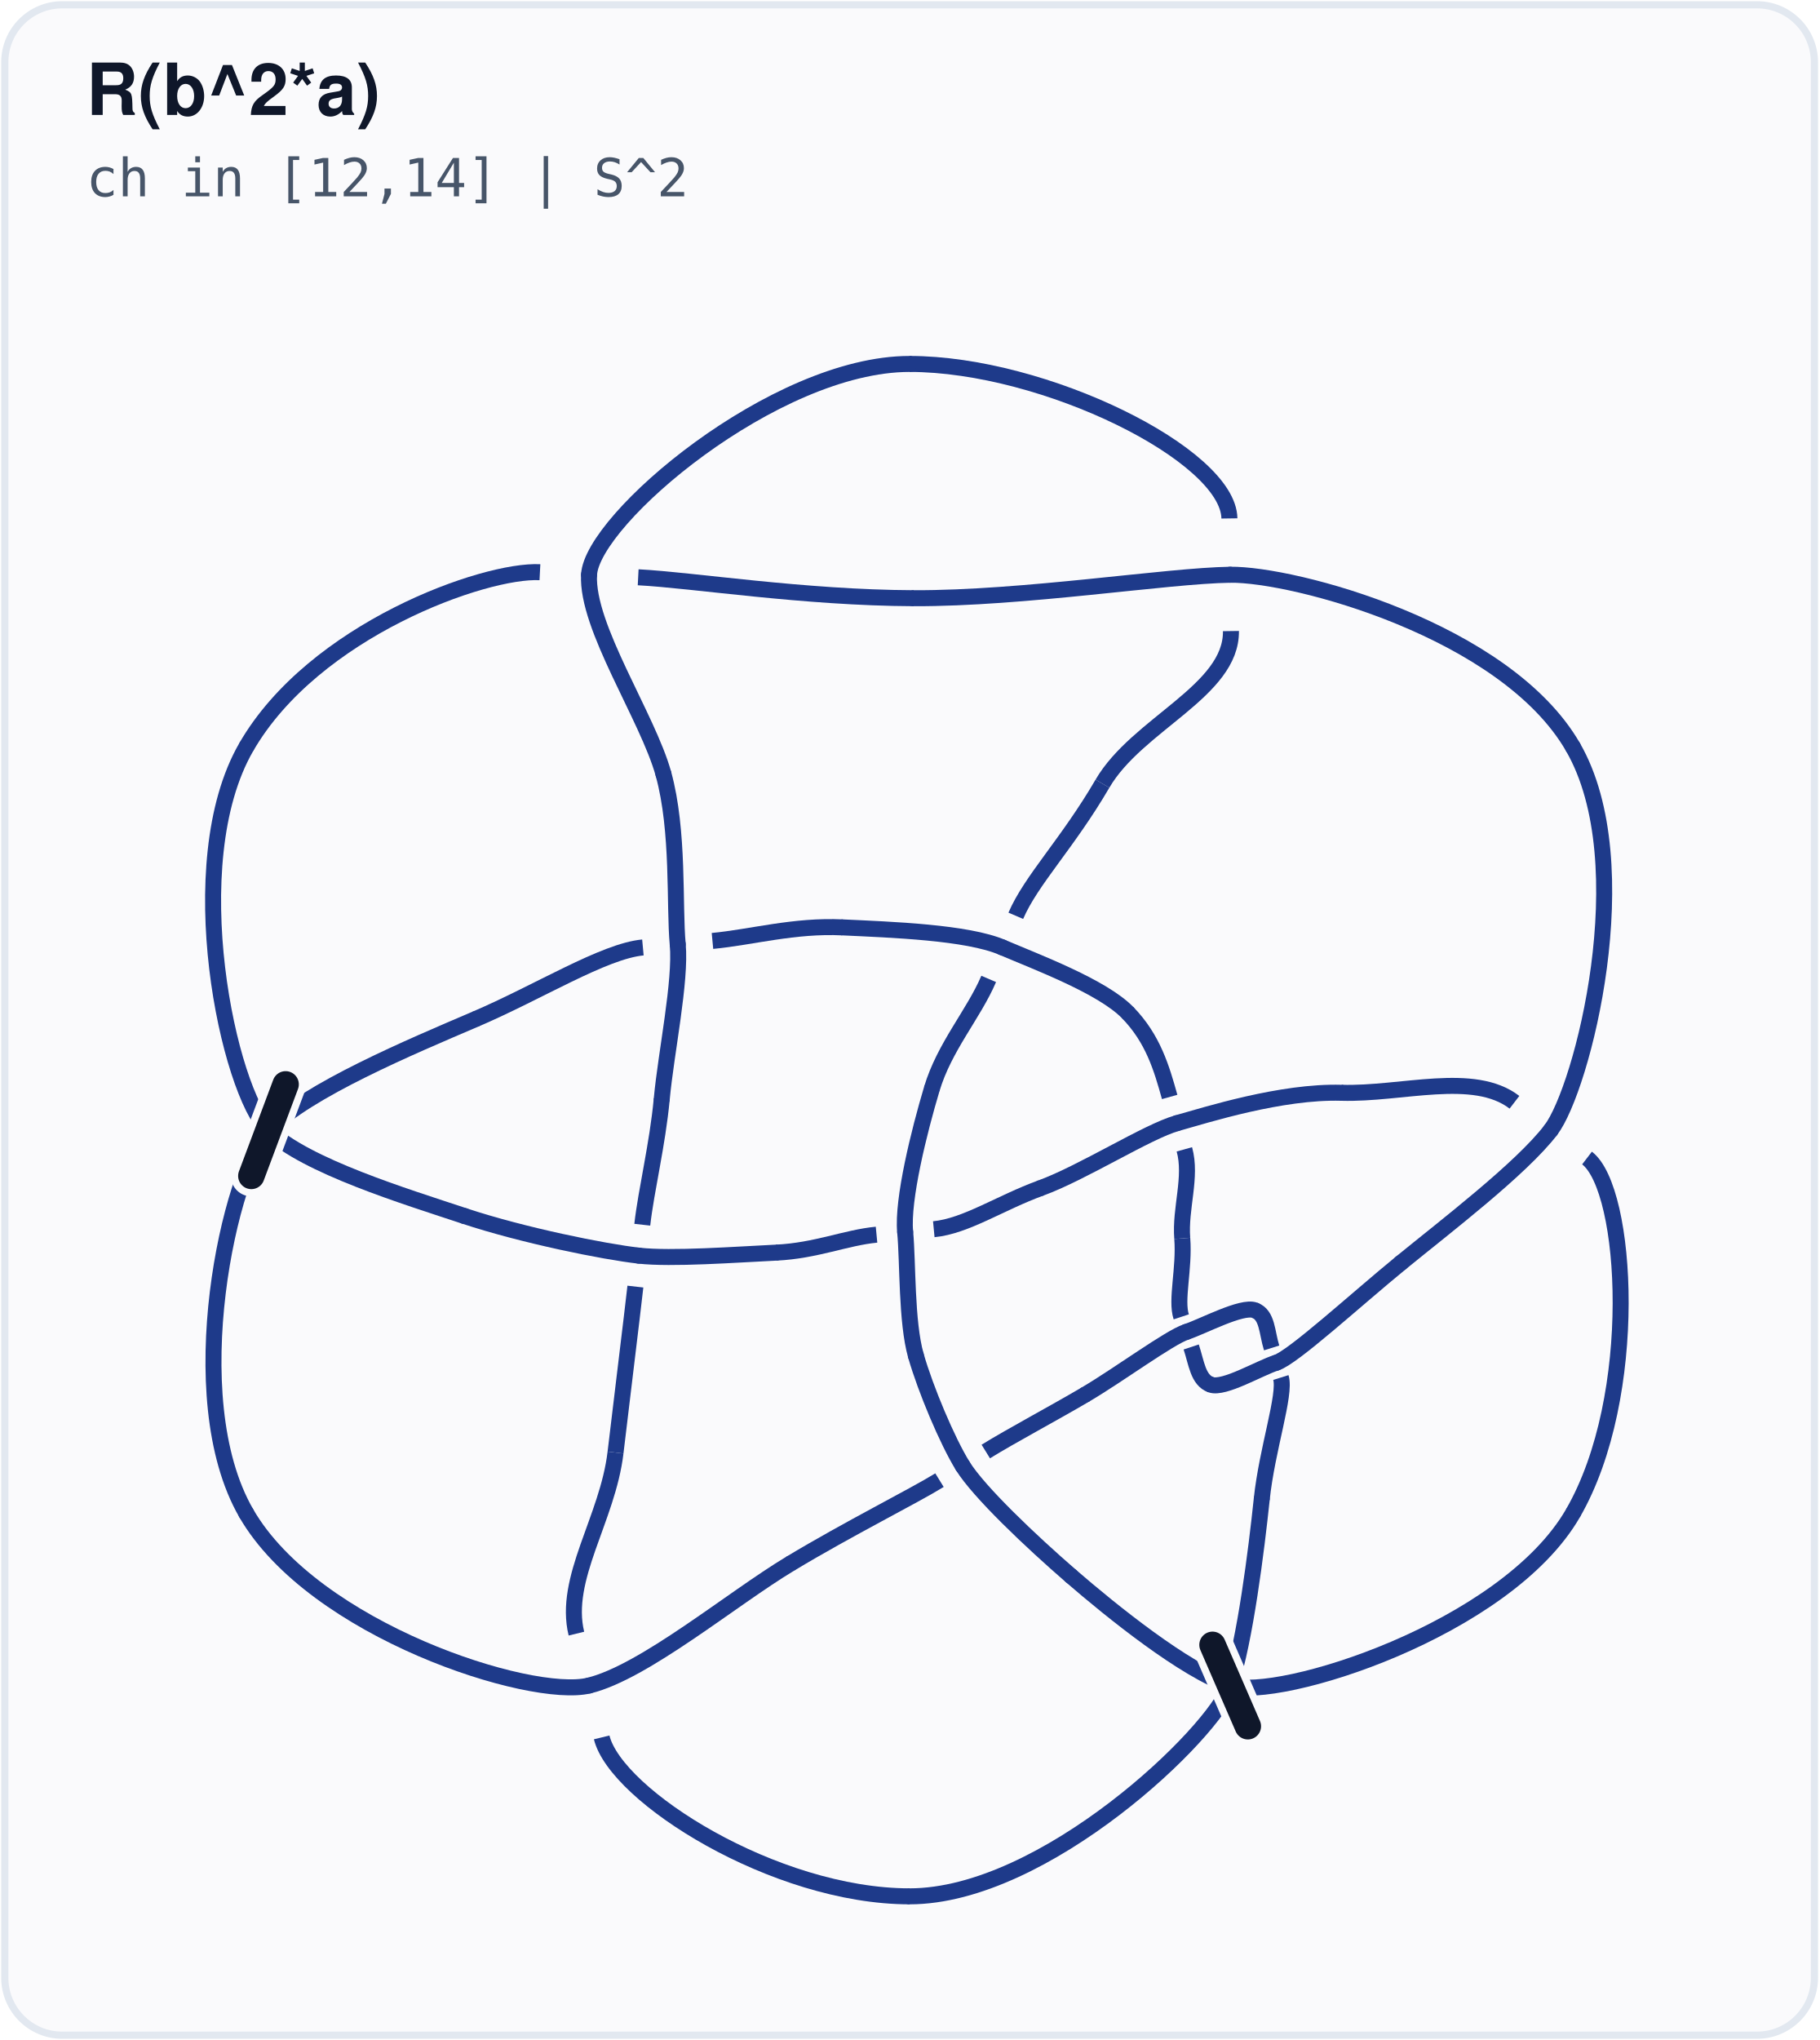
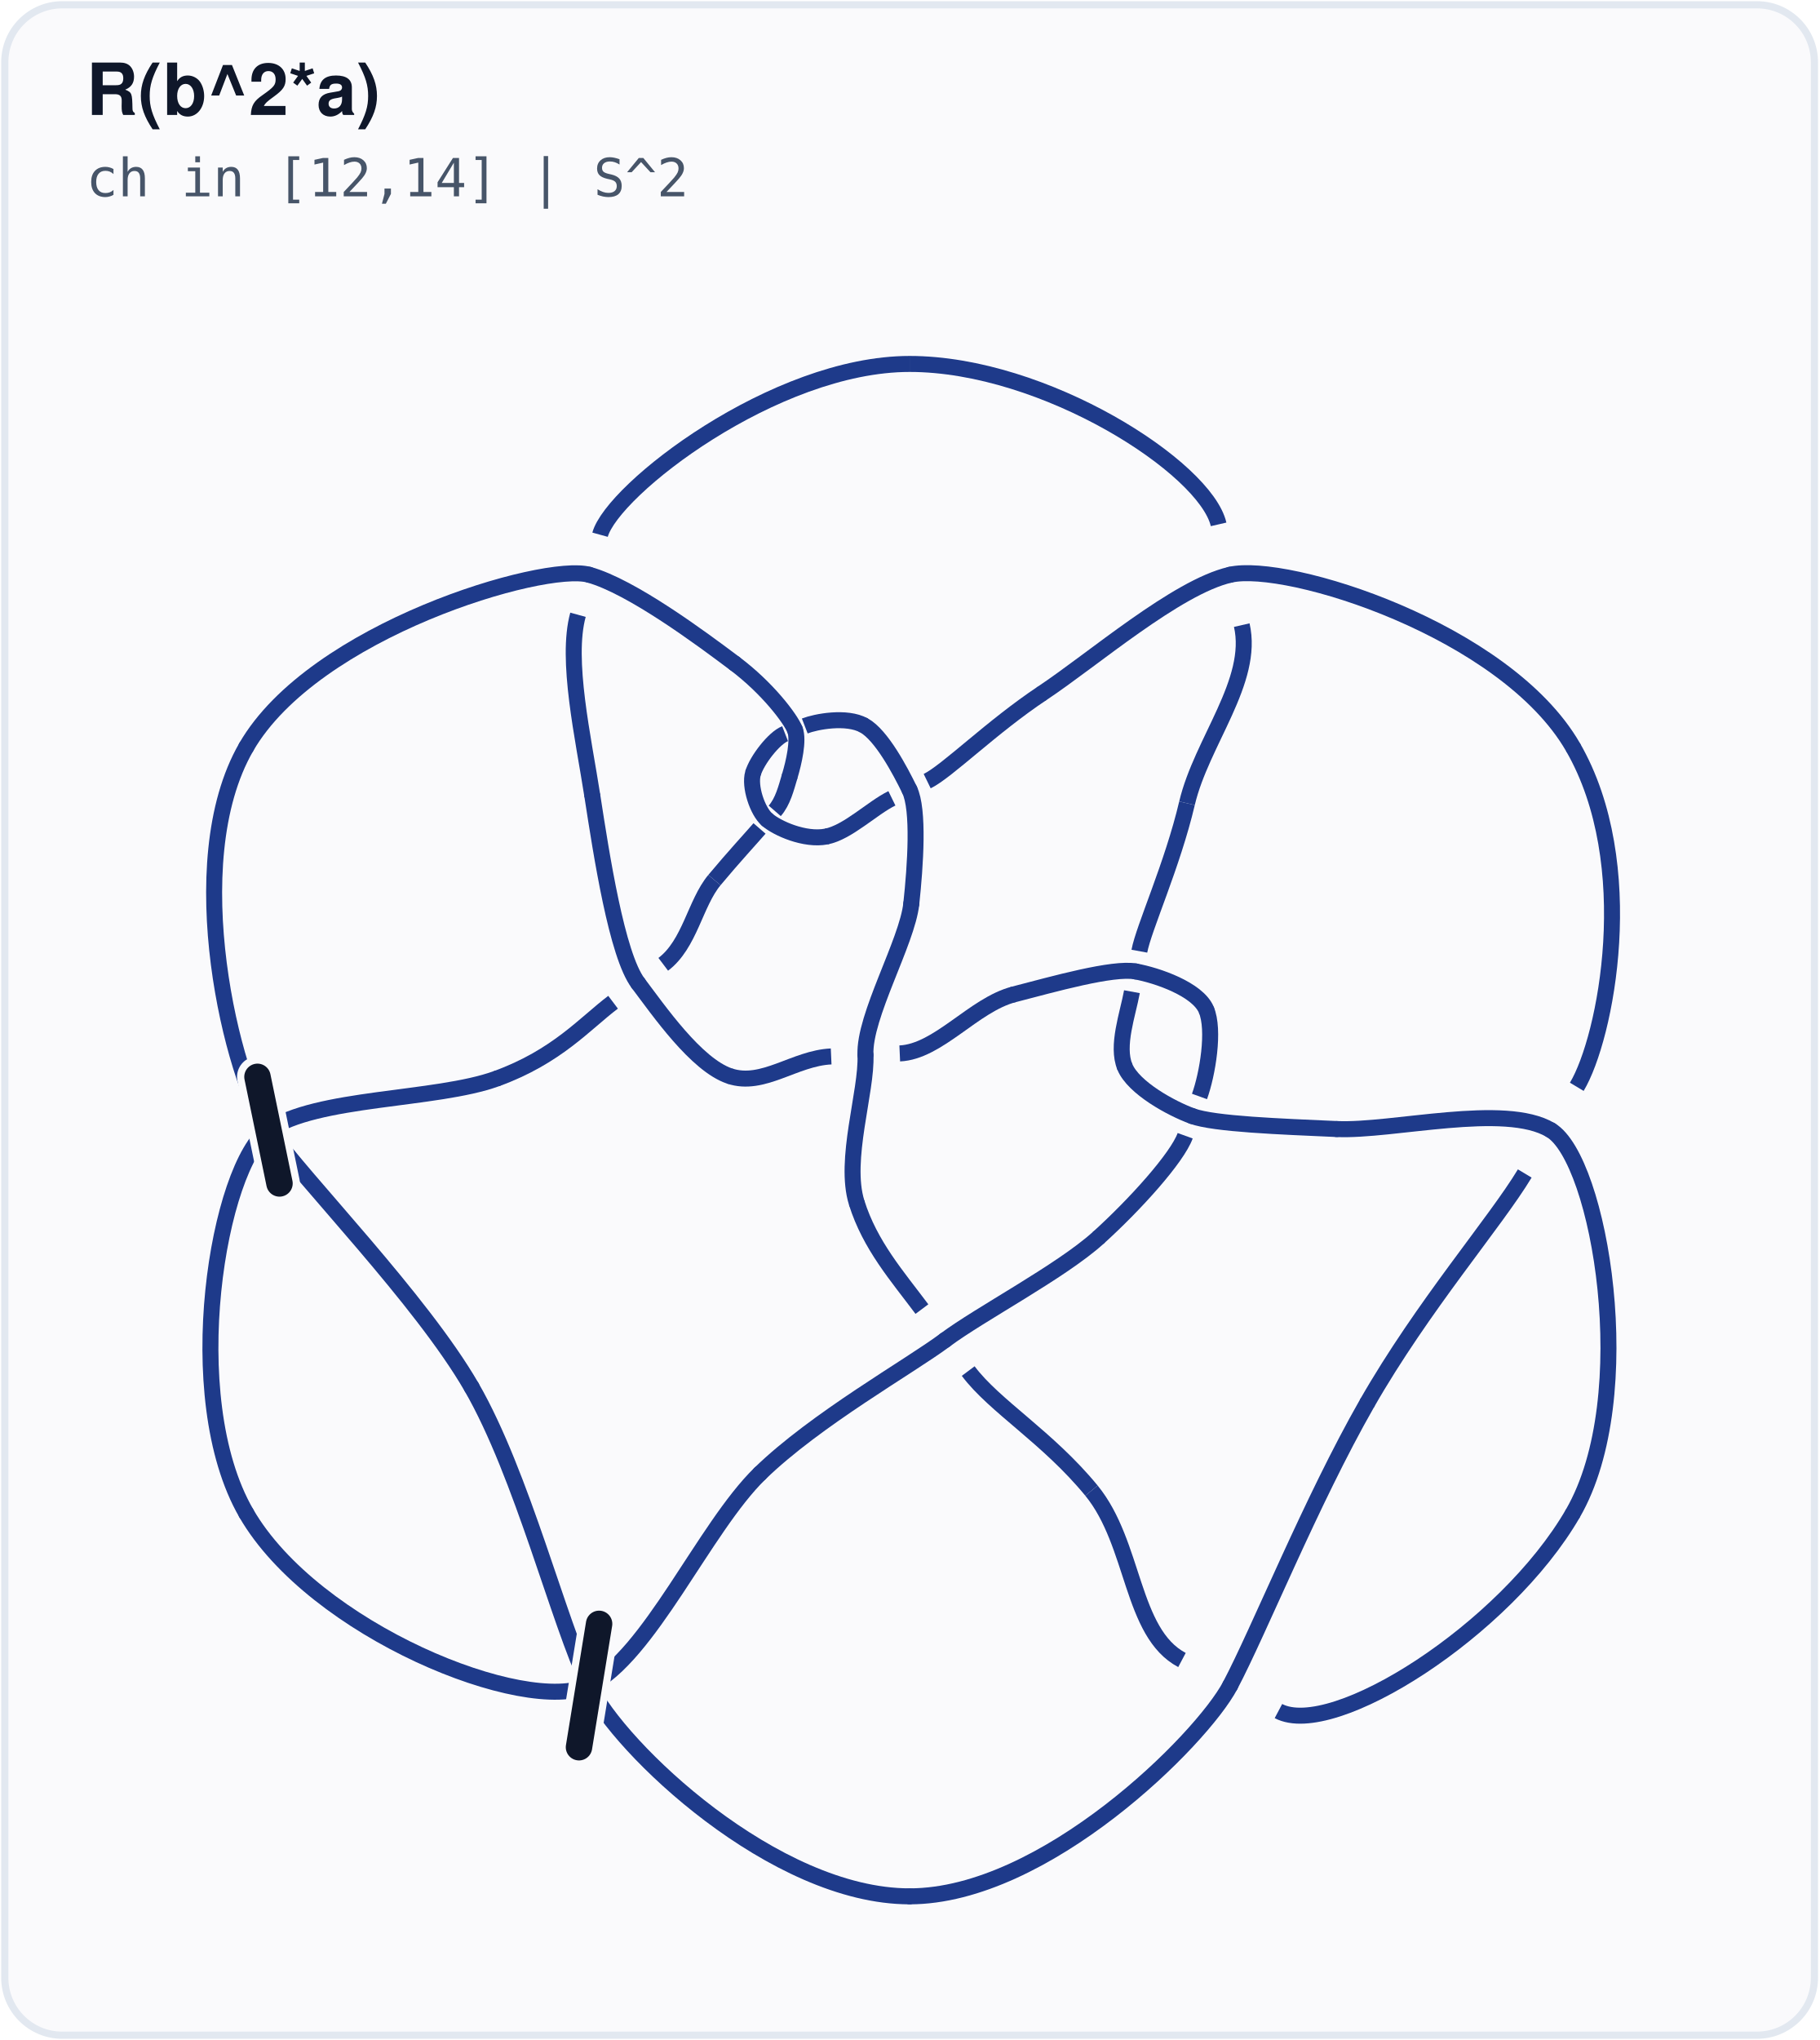
<svg xmlns="http://www.w3.org/2000/svg" viewBox="0 0 380 426" width="380" height="426" role="img" aria-label="R(b^2*a)">
  <rect x="1" y="1" width="378" height="424" rx="12" fill="#FAFAFC" stroke="#E2E8F0" stroke-width="1.5" />
  <text x="18" y="24" font-family="ui-sans-serif, -apple-system, Segoe UI, Helvetica, Arial, sans-serif" font-size="15" font-weight="700" fill="#0F172A">R(b^2*a)</text>
  <text x="18" y="41" font-family="ui-monospace, SFMono-Regular, Menlo, Consolas, monospace" font-size="11" fill="#475569">ch in [12,14] | S^2</text>
-   <path d="M 134.29 197.85 C 126.12 198.61, 112.49 207.19, 99.28 212.83" fill="none" stroke="#1E3A8A" stroke-width="3.34" stroke-linecap="butt" />
-   <path d="M 112.78 119.49 C 101.23 118.89, 65.54 131.57, 51.44 156.00" fill="none" stroke="#1E3A8A" stroke-width="3.34" stroke-linecap="butt" />
-   <path d="M 267.55 287.66 C 268.64 291.14, 264.64 302.63, 263.55 313.09" fill="none" stroke="#1E3A8A" stroke-width="3.34" stroke-linecap="butt" />
-   <path d="M 125.68 362.81 C 128.65 375.00, 161.79 396.00, 190.00 396.00" fill="none" stroke="#1E3A8A" stroke-width="3.34" stroke-linecap="butt" />
-   <path d="M 331.50 241.82 C 340.04 248.37, 342.67 291.57, 328.56 316.00" fill="none" stroke="#1E3A8A" stroke-width="3.34" stroke-linecap="butt" />
-   <path d="M 212.18 191.24 C 215.36 183.82, 223.02 176.10, 230.28 163.65" fill="none" stroke="#1E3A8A" stroke-width="3.34" stroke-linecap="butt" />
-   <path d="M 257.12 131.78 C 257.30 144.27, 237.53 151.20, 230.28 163.65" fill="none" stroke="#1E3A8A" stroke-width="3.34" stroke-linecap="butt" />
-   <path d="M 148.82 196.49 C 157.00 195.72, 165.88 193.17, 176.00 193.66" fill="none" stroke="#1E3A8A" stroke-width="3.34" stroke-linecap="butt" />
-   <path d="M 206.52 204.42 C 203.34 211.84, 197.25 218.61, 194.63 227.41" fill="none" stroke="#1E3A8A" stroke-width="3.34" stroke-linecap="butt" />
-   <path d="M 244.32 229.07 C 242.64 223.07, 240.86 216.91, 235.54 211.45" fill="none" stroke="#1E3A8A" stroke-width="3.34" stroke-linecap="butt" />
-   <path d="M 256.80 108.26 C 256.61 95.04, 218.21 76.00, 190.00 76.00" fill="none" stroke="#1E3A8A" stroke-width="3.34" stroke-linecap="butt" />
-   <path d="M 133.30 120.55 C 144.85 121.15, 167.85 124.83, 190.84 124.92" fill="none" stroke="#1E3A8A" stroke-width="3.34" stroke-linecap="butt" />
-   <path d="M 134.16 255.75 C 134.98 248.48, 137.33 239.09, 138.23 229.47" fill="none" stroke="#1E3A8A" stroke-width="3.34" stroke-linecap="butt" />
-   <path d="M 195.05 256.69 C 201.77 256.05, 208.87 251.19, 217.47 248.06" fill="none" stroke="#1E3A8A" stroke-width="3.34" stroke-linecap="butt" />
-   <path d="M 183.09 257.83 C 176.66 258.44, 170.48 261.18, 162.12 261.58" fill="none" stroke="#1E3A8A" stroke-width="3.34" stroke-linecap="butt" />
-   <path d="M 205.91 303.11 C 211.35 299.75, 219.82 295.27, 226.79 291.17" fill="none" stroke="#1E3A8A" stroke-width="3.34" stroke-linecap="butt" />
-   <path d="M 196.24 309.09 C 190.80 312.45, 177.32 319.16, 165.07 326.53" fill="none" stroke="#1E3A8A" stroke-width="3.34" stroke-linecap="butt" />
-   <path d="M 132.72 268.67 C 131.90 275.93, 130.21 289.47, 128.57 303.33" fill="none" stroke="#1E3A8A" stroke-width="3.34" stroke-linecap="butt" />
-   <path d="M 120.40 341.14 C 117.58 329.58, 126.93 317.19, 128.57 303.33" fill="none" stroke="#1E3A8A" stroke-width="3.34" stroke-linecap="butt" />
-   <path d="M 248.82 281.28 C 249.93 284.62, 250.23 288.20, 252.94 289.16" fill="none" stroke="#1E3A8A" stroke-width="3.34" stroke-linecap="butt" />
-   <path d="M 265.62 281.48 C 264.59 278.20, 264.78 274.61, 262.08 273.61" fill="none" stroke="#1E3A8A" stroke-width="3.34" stroke-linecap="butt" />
-   <path d="M 246.74 274.99 C 245.57 271.45, 247.44 264.93, 246.95 258.60" fill="none" stroke="#1E3A8A" stroke-width="3.34" stroke-linecap="butt" />
-   <path d="M 247.39 240.01 C 249.01 245.82, 246.45 252.28, 246.95 258.60" fill="none" stroke="#1E3A8A" stroke-width="3.34" stroke-linecap="butt" />
-   <path d="M 316.34 230.18 C 307.81 223.63, 292.79 228.57, 280.20 228.20" fill="none" stroke="#1E3A8A" stroke-width="3.34" stroke-linecap="butt" />
-   <path d="M 56.08 236.00 C 64.03 227.72, 86.07 218.48, 99.28 212.83" fill="none" stroke="#1E3A8A" stroke-width="3.34" stroke-linecap="round" />
-   <path d="M 56.08 236.00 C 47.80 228.05, 37.33 180.43, 51.44 156.00" fill="none" stroke="#1E3A8A" stroke-width="3.34" stroke-linecap="round" />
-   <path d="M 56.08 236.00 C 48.13 244.28, 37.33 291.57, 51.44 316.00" fill="none" stroke="#1E3A8A" stroke-width="3.34" stroke-linecap="round" />
-   <path d="M 123.04 351.98 C 110.85 354.95, 65.54 340.43, 51.44 316.00" fill="none" stroke="#1E3A8A" stroke-width="3.34" stroke-linecap="round" />
-   <path d="M 56.08 236.00 C 63.90 243.51, 84.80 249.88, 97.01 253.93" fill="none" stroke="#1E3A8A" stroke-width="3.34" stroke-linecap="round" />
-   <path d="M 133.44 262.21 C 126.17 261.39, 109.22 257.98, 97.01 253.93" fill="none" stroke="#1E3A8A" stroke-width="3.34" stroke-linecap="round" />
-   <path d="M 256.96 351.98 C 260.07 342.64, 262.45 323.56, 263.55 313.09" fill="none" stroke="#1E3A8A" stroke-width="3.34" stroke-linecap="round" />
-   <path d="M 256.96 351.98 C 247.51 348.83, 232.14 336.41, 223.73 329.13" fill="none" stroke="#1E3A8A" stroke-width="3.34" stroke-linecap="round" />
-   <path d="M 201.08 306.10 C 204.44 311.54, 215.32 321.85, 223.73 329.13" fill="none" stroke="#1E3A8A" stroke-width="3.34" stroke-linecap="round" />
-   <path d="M 256.96 351.98 C 253.67 361.87, 218.21 396.00, 190.00 396.00" fill="none" stroke="#1E3A8A" stroke-width="3.34" stroke-linecap="round" />
-   <path d="M 256.96 351.98 C 266.85 355.27, 314.46 340.43, 328.56 316.00" fill="none" stroke="#1E3A8A" stroke-width="3.34" stroke-linecap="round" />
-   <path d="M 209.35 197.83 C 202.00 194.68, 186.12 194.14, 176.00 193.66" fill="none" stroke="#1E3A8A" stroke-width="3.34" stroke-linecap="round" />
-   <path d="M 189.07 257.26 C 188.43 250.53, 192.00 236.20, 194.63 227.41" fill="none" stroke="#1E3A8A" stroke-width="3.34" stroke-linecap="round" />
-   <path d="M 209.35 197.83 C 216.36 200.83, 230.23 206.00, 235.54 211.45" fill="none" stroke="#1E3A8A" stroke-width="3.34" stroke-linecap="round" />
-   <path d="M 256.96 120.02 C 270.19 119.84, 314.46 131.57, 328.56 156.00" fill="none" stroke="#1E3A8A" stroke-width="3.34" stroke-linecap="round" />
-   <path d="M 323.92 236.00 C 330.47 227.47, 342.67 180.43, 328.56 156.00" fill="none" stroke="#1E3A8A" stroke-width="3.34" stroke-linecap="round" />
-   <path d="M 123.04 120.02 C 123.64 108.47, 161.79 76.00, 190.00 76.00" fill="none" stroke="#1E3A8A" stroke-width="3.34" stroke-linecap="round" />
-   <path d="M 256.96 120.02 C 243.74 120.21, 213.82 125.01, 190.84 124.92" fill="none" stroke="#1E3A8A" stroke-width="3.34" stroke-linecap="round" />
-   <path d="M 141.56 197.17 C 142.28 204.89, 139.12 219.84, 138.23 229.47" fill="none" stroke="#1E3A8A" stroke-width="3.34" stroke-linecap="round" />
-   <path d="M 141.56 197.17 C 140.81 189.15, 141.87 173.50, 138.58 161.61" fill="none" stroke="#1E3A8A" stroke-width="3.34" stroke-linecap="round" />
-   <path d="M 123.04 120.02 C 122.47 130.93, 135.29 149.71, 138.58 161.61" fill="none" stroke="#1E3A8A" stroke-width="3.34" stroke-linecap="round" />
-   <path d="M 245.85 234.54 C 239.70 236.27, 226.07 244.93, 217.47 248.06" fill="none" stroke="#1E3A8A" stroke-width="3.34" stroke-linecap="round" />
-   <path d="M 133.44 262.21 C 140.30 262.98, 153.75 261.98, 162.12 261.58" fill="none" stroke="#1E3A8A" stroke-width="3.34" stroke-linecap="round" />
-   <path d="M 189.07 257.26 C 189.67 263.61, 189.30 276.03, 191.31 283.08" fill="none" stroke="#1E3A8A" stroke-width="3.34" stroke-linecap="round" />
-   <path d="M 201.08 306.10 C 197.90 300.96, 193.32 290.12, 191.31 283.08" fill="none" stroke="#1E3A8A" stroke-width="3.34" stroke-linecap="round" />
-   <path d="M 247.78 278.14 C 244.24 279.31, 233.75 287.06, 226.79 291.17" fill="none" stroke="#1E3A8A" stroke-width="3.34" stroke-linecap="round" />
-   <path d="M 123.04 351.98 C 134.55 349.18, 152.83 333.89, 165.07 326.53" fill="none" stroke="#1E3A8A" stroke-width="3.34" stroke-linecap="round" />
-   <path d="M 266.59 284.57 C 263.11 285.66, 255.66 290.13, 252.94 289.16" fill="none" stroke="#1E3A8A" stroke-width="3.34" stroke-linecap="round" />
-   <path d="M 247.78 278.14 C 251.32 276.97, 259.38 272.61, 262.08 273.61" fill="none" stroke="#1E3A8A" stroke-width="3.34" stroke-linecap="round" />
-   <path d="M 245.85 234.54 C 252.01 232.82, 267.61 227.84, 280.20 228.20" fill="none" stroke="#1E3A8A" stroke-width="3.34" stroke-linecap="round" />
-   <path d="M 266.59 284.57 C 270.06 283.48, 283.36 271.28, 292.62 263.72" fill="none" stroke="#1E3A8A" stroke-width="3.34" stroke-linecap="round" />
-   <path d="M 323.92 236.00 C 317.74 244.06, 301.87 256.16, 292.62 263.72" fill="none" stroke="#1E3A8A" stroke-width="3.34" stroke-linecap="round" />
-   <line x1="52.50" y1="245.56" x2="59.66" y2="226.44" stroke="#FAFAFC" stroke-width="8.53" stroke-linecap="round" />
-   <line x1="52.50" y1="245.56" x2="59.66" y2="226.44" stroke="#0F172A" stroke-width="5.52" stroke-linecap="round" />
+   <path d="M 128.06 209.29 C 122.16 213.74, 116.33 220.66, 103.70 225.25" fill="none" stroke="#1E3A8A" stroke-width="3.34" stroke-linecap="butt" />
+   <path d="M 202.24 286.31 C 207.67 293.59, 218.88 300.16, 227.99 311.28" fill="none" stroke="#1E3A8A" stroke-width="3.34" stroke-linecap="butt" />
+   <path d="M 246.89 346.65 C 236.18 340.98, 237.09 322.41, 227.99 311.28" fill="none" stroke="#1E3A8A" stroke-width="3.34" stroke-linecap="butt" />
+   <path d="M 247.56 237.17 C 245.89 241.78, 237.10 251.54, 229.36 258.53" fill="none" stroke="#1E3A8A" stroke-width="3.34" stroke-linecap="butt" />
+   <path d="M 192.57 273.37 C 187.43 266.49, 181.73 260.05, 178.94 251.14" fill="none" stroke="#1E3A8A" stroke-width="3.34" stroke-linecap="butt" />
+   <path d="M 267.04 357.31 C 278.37 363.31, 314.46 340.43, 328.56 316.00" fill="none" stroke="#1E3A8A" stroke-width="3.34" stroke-linecap="butt" />
+   <path d="M 318.49 245.05 C 312.37 255.23, 297.20 272.68, 285.54 293.06" fill="none" stroke="#1E3A8A" stroke-width="3.34" stroke-linecap="butt" />
+   <path d="M 250.55 228.97 C 252.22 224.36, 253.79 215.08, 251.96 210.83" fill="none" stroke="#1E3A8A" stroke-width="3.34" stroke-linecap="butt" />
+   <path d="M 236.44 207.09 C 235.57 211.85, 233.14 218.39, 234.96 222.79" fill="none" stroke="#1E3A8A" stroke-width="3.34" stroke-linecap="butt" />
+   <path d="M 329.36 226.95 C 335.47 216.77, 342.67 180.43, 328.56 156.00" fill="none" stroke="#1E3A8A" stroke-width="3.34" stroke-linecap="butt" />
+   <path d="M 193.67 163.12 C 197.81 161.10, 207.19 151.75, 217.73 144.75" fill="none" stroke="#1E3A8A" stroke-width="3.34" stroke-linecap="butt" />
+   <path d="M 168.10 151.60 C 170.42 150.70, 176.83 149.46, 180.48 151.49" fill="none" stroke="#1E3A8A" stroke-width="3.34" stroke-linecap="butt" />
+   <path d="M 186.30 166.71 C 182.15 168.74, 177.07 173.83, 172.58 174.69" fill="none" stroke="#1E3A8A" stroke-width="3.34" stroke-linecap="butt" />
+   <path d="M 187.94 219.98 C 196.00 219.62, 203.39 209.83, 211.74 207.66" fill="none" stroke="#1E3A8A" stroke-width="3.34" stroke-linecap="butt" />
+   <path d="M 173.61 220.61 C 165.98 220.95, 159.35 227.05, 152.39 224.70" fill="none" stroke="#1E3A8A" stroke-width="3.34" stroke-linecap="butt" />
+   <path d="M 259.38 130.54 C 262.07 142.26, 250.97 154.89, 247.94 167.74" fill="none" stroke="#1E3A8A" stroke-width="3.34" stroke-linecap="butt" />
+   <path d="M 237.99 198.63 C 238.86 193.87, 244.92 180.60, 247.94 167.74" fill="none" stroke="#1E3A8A" stroke-width="3.34" stroke-linecap="butt" />
+   <path d="M 254.54 109.50 C 251.82 97.67, 218.21 76.00, 190.00 76.00" fill="none" stroke="#1E3A8A" stroke-width="3.34" stroke-linecap="butt" />
+   <path d="M 125.34 111.66 C 127.94 102.25, 161.79 76.00, 190.00 76.00" fill="none" stroke="#1E3A8A" stroke-width="3.34" stroke-linecap="butt" />
+   <path d="M 158.65 173.00 C 156.86 175.07, 153.26 178.95, 149.23 183.78" fill="none" stroke="#1E3A8A" stroke-width="3.34" stroke-linecap="butt" />
+   <path d="M 138.54 201.37 C 144.10 197.17, 145.20 188.62, 149.23 183.78" fill="none" stroke="#1E3A8A" stroke-width="3.34" stroke-linecap="butt" />
+   <path d="M 161.83 169.33 C 163.53 167.37, 164.19 164.67, 164.99 161.98" fill="none" stroke="#1E3A8A" stroke-width="3.34" stroke-linecap="butt" />
+   <path d="M 163.99 153.21 C 161.68 154.11, 158.09 158.76, 157.29 161.48" fill="none" stroke="#1E3A8A" stroke-width="3.34" stroke-linecap="butt" />
+   <path d="M 120.73 128.38 C 118.14 137.79, 121.84 154.01, 123.74 166.27" fill="none" stroke="#1E3A8A" stroke-width="3.34" stroke-linecap="butt" />
+   <path d="M 56.08 236.00 C 45.63 243.36, 37.33 291.57, 51.44 316.00" fill="none" stroke="#1E3A8A" stroke-width="3.34" stroke-linecap="round" />
+   <path d="M 123.04 351.98 C 109.81 358.34, 65.54 340.43, 51.44 316.00" fill="none" stroke="#1E3A8A" stroke-width="3.34" stroke-linecap="round" />
+   <path d="M 56.08 236.00 C 63.44 246.45, 87.94 271.37, 98.51 289.67" fill="none" stroke="#1E3A8A" stroke-width="3.34" stroke-linecap="round" />
+   <path d="M 123.04 351.98 C 116.68 338.75, 109.07 307.98, 98.51 289.67" fill="none" stroke="#1E3A8A" stroke-width="3.34" stroke-linecap="round" />
+   <path d="M 56.08 236.00 C 65.95 229.04, 91.06 229.84, 103.70 225.25" fill="none" stroke="#1E3A8A" stroke-width="3.34" stroke-linecap="round" />
+   <path d="M 56.08 236.00 C 48.71 225.55, 37.33 180.43, 51.44 156.00" fill="none" stroke="#1E3A8A" stroke-width="3.34" stroke-linecap="round" />
+   <path d="M 123.04 120.02 C 113.63 117.43, 65.54 131.57, 51.44 156.00" fill="none" stroke="#1E3A8A" stroke-width="3.34" stroke-linecap="round" />
+   <path d="M 123.04 351.98 C 129.40 365.21, 161.79 396.00, 190.00 396.00" fill="none" stroke="#1E3A8A" stroke-width="3.34" stroke-linecap="round" />
+   <path d="M 256.96 351.98 C 250.96 363.31, 218.21 396.00, 190.00 396.00" fill="none" stroke="#1E3A8A" stroke-width="3.34" stroke-linecap="round" />
+   <path d="M 123.04 351.98 C 135.54 345.97, 147.10 319.05, 158.73 307.72" fill="none" stroke="#1E3A8A" stroke-width="3.34" stroke-linecap="round" />
+   <path d="M 197.40 279.84 C 190.12 285.28, 170.37 296.39, 158.73 307.72" fill="none" stroke="#1E3A8A" stroke-width="3.34" stroke-linecap="round" />
+   <path d="M 197.40 279.84 C 204.68 274.40, 221.61 265.52, 229.36 258.53" fill="none" stroke="#1E3A8A" stroke-width="3.34" stroke-linecap="round" />
+   <path d="M 180.78 220.30 C 181.11 227.91, 176.15 242.23, 178.94 251.14" fill="none" stroke="#1E3A8A" stroke-width="3.34" stroke-linecap="round" />
+   <path d="M 323.92 236.00 C 334.10 242.11, 342.67 291.57, 328.56 316.00" fill="none" stroke="#1E3A8A" stroke-width="3.34" stroke-linecap="round" />
+   <path d="M 256.96 351.98 C 262.96 340.64, 273.89 313.44, 285.54 293.06" fill="none" stroke="#1E3A8A" stroke-width="3.34" stroke-linecap="round" />
+   <path d="M 249.05 233.07 C 253.66 234.75, 267.47 235.24, 279.21 235.77" fill="none" stroke="#1E3A8A" stroke-width="3.34" stroke-linecap="round" />
+   <path d="M 323.92 236.00 C 314.31 230.23, 290.94 236.30, 279.21 235.77" fill="none" stroke="#1E3A8A" stroke-width="3.34" stroke-linecap="round" />
+   <path d="M 237.21 202.86 C 241.71 203.68, 250.13 206.57, 251.96 210.83" fill="none" stroke="#1E3A8A" stroke-width="3.34" stroke-linecap="round" />
+   <path d="M 249.05 233.07 C 244.70 231.49, 236.77 227.18, 234.96 222.79" fill="none" stroke="#1E3A8A" stroke-width="3.34" stroke-linecap="round" />
+   <path d="M 256.96 120.02 C 268.79 117.30, 314.46 131.57, 328.56 156.00" fill="none" stroke="#1E3A8A" stroke-width="3.34" stroke-linecap="round" />
+   <path d="M 256.96 120.02 C 245.79 122.59, 228.27 137.75, 217.73 144.75" fill="none" stroke="#1E3A8A" stroke-width="3.34" stroke-linecap="round" />
+   <path d="M 189.98 164.92 C 188.07 161.00, 184.14 153.52, 180.48 151.49" fill="none" stroke="#1E3A8A" stroke-width="3.34" stroke-linecap="round" />
+   <path d="M 160.24 171.16 C 162.31 172.96, 168.09 175.55, 172.58 174.69" fill="none" stroke="#1E3A8A" stroke-width="3.34" stroke-linecap="round" />
+   <path d="M 189.98 164.92 C 192.00 169.06, 191.21 180.76, 190.35 188.73" fill="none" stroke="#1E3A8A" stroke-width="3.34" stroke-linecap="round" />
+   <path d="M 180.78 220.30 C 180.42 212.24, 189.50 196.70, 190.35 188.73" fill="none" stroke="#1E3A8A" stroke-width="3.34" stroke-linecap="round" />
+   <path d="M 237.21 202.86 C 232.46 201.99, 220.09 205.50, 211.74 207.66" fill="none" stroke="#1E3A8A" stroke-width="3.34" stroke-linecap="round" />
+   <path d="M 133.30 205.33 C 137.58 211.00, 145.42 222.35, 152.39 224.70" fill="none" stroke="#1E3A8A" stroke-width="3.34" stroke-linecap="round" />
+   <path d="M 166.05 152.40 C 166.90 154.59, 165.79 159.30, 164.99 161.98" fill="none" stroke="#1E3A8A" stroke-width="3.34" stroke-linecap="round" />
+   <path d="M 160.24 171.16 C 158.21 169.40, 156.48 164.20, 157.29 161.48" fill="none" stroke="#1E3A8A" stroke-width="3.34" stroke-linecap="round" />
+   <path d="M 133.30 205.33 C 128.85 199.43, 125.64 178.54, 123.74 166.27" fill="none" stroke="#1E3A8A" stroke-width="3.34" stroke-linecap="round" />
+   <path d="M 166.05 152.40 C 165.14 150.09, 160.34 143.71, 153.48 138.56" fill="none" stroke="#1E3A8A" stroke-width="3.34" stroke-linecap="round" />
+   <path d="M 123.04 120.02 C 131.92 122.47, 146.61 133.40, 153.48 138.56" fill="none" stroke="#1E3A8A" stroke-width="3.34" stroke-linecap="round" />
+   <line x1="53.78" y1="224.87" x2="58.38" y2="247.13" stroke="#FAFAFC" stroke-width="8.53" stroke-linecap="round" />
+   <line x1="53.78" y1="224.87" x2="58.38" y2="247.13" stroke="#0F172A" stroke-width="5.52" stroke-linecap="round" />
  <circle cx="56.08" cy="236.00" r="2.41" fill="#0F172A" />
-   <line x1="260.65" y1="360.48" x2="253.27" y2="343.48" stroke="#FAFAFC" stroke-width="8.53" stroke-linecap="round" />
-   <line x1="260.65" y1="360.48" x2="253.27" y2="343.48" stroke="#0F172A" stroke-width="5.52" stroke-linecap="round" />
-   <circle cx="256.96" cy="351.98" r="2.41" fill="#0F172A" />
+   <line x1="120.94" y1="364.86" x2="125.14" y2="339.10" stroke="#FAFAFC" stroke-width="8.53" stroke-linecap="round" />
+   <line x1="120.94" y1="364.86" x2="125.14" y2="339.10" stroke="#0F172A" stroke-width="5.52" stroke-linecap="round" />
+   <circle cx="123.04" cy="351.98" r="2.41" fill="#0F172A" />
</svg>
